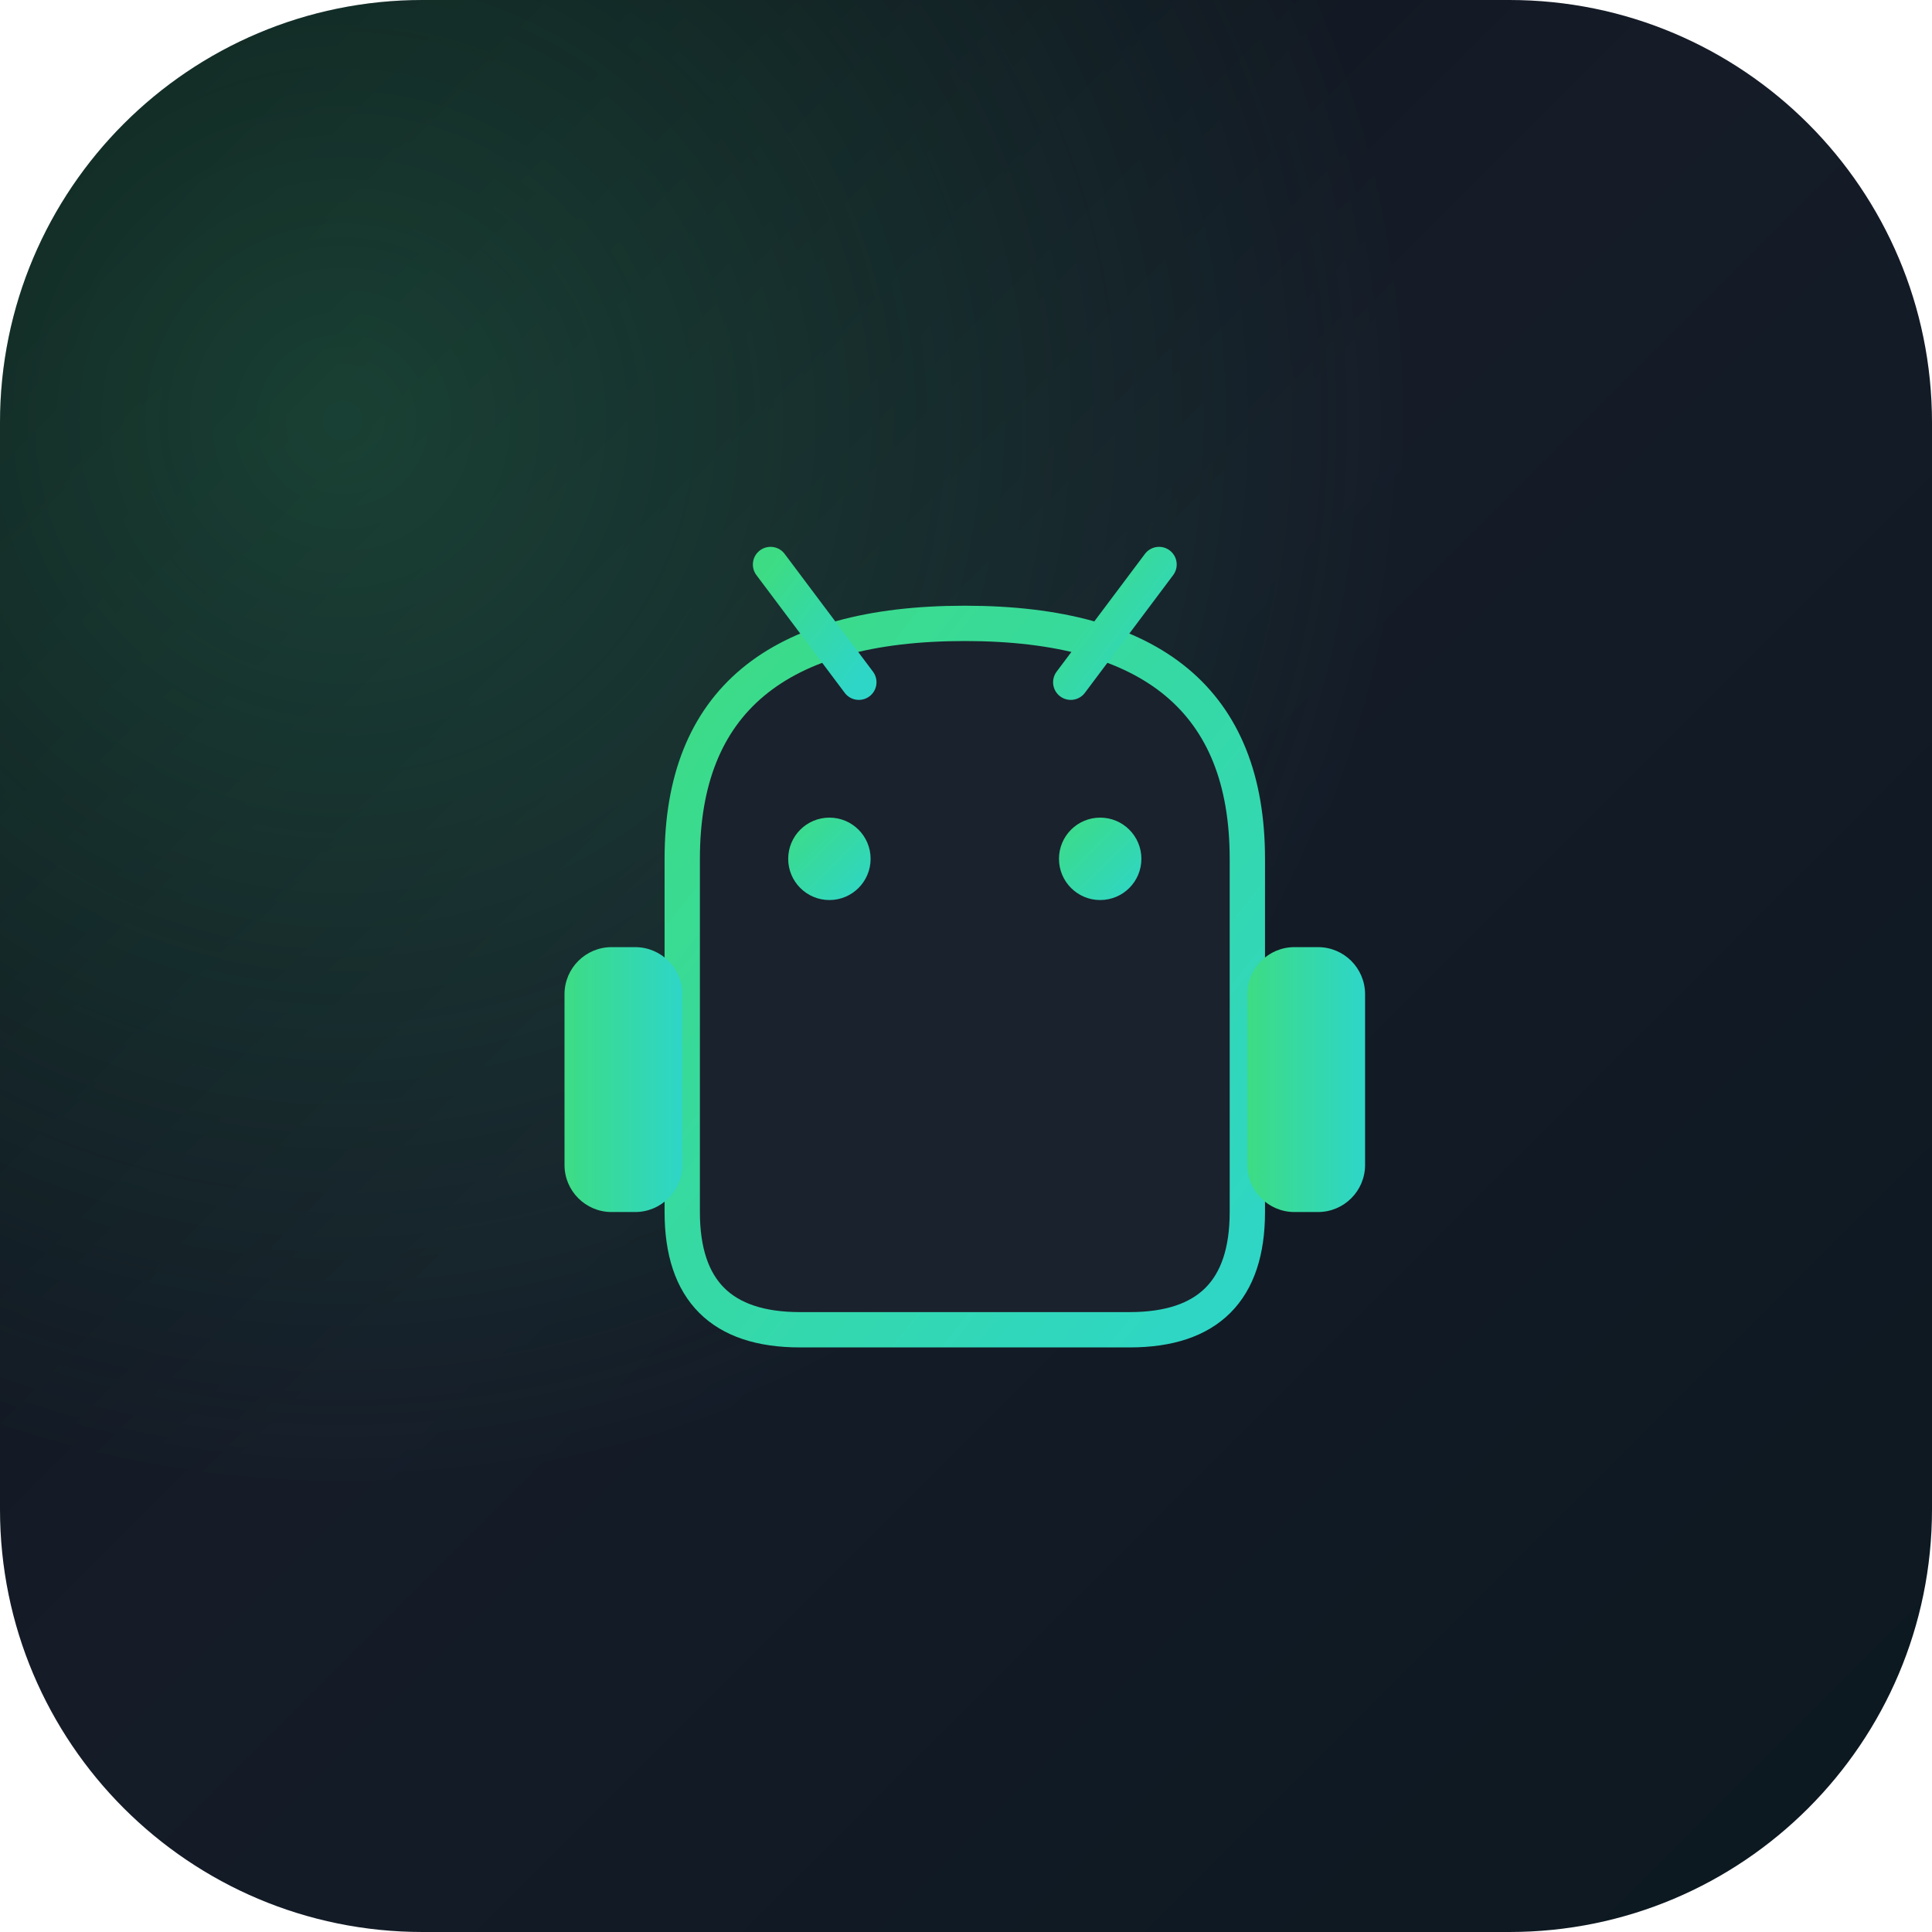
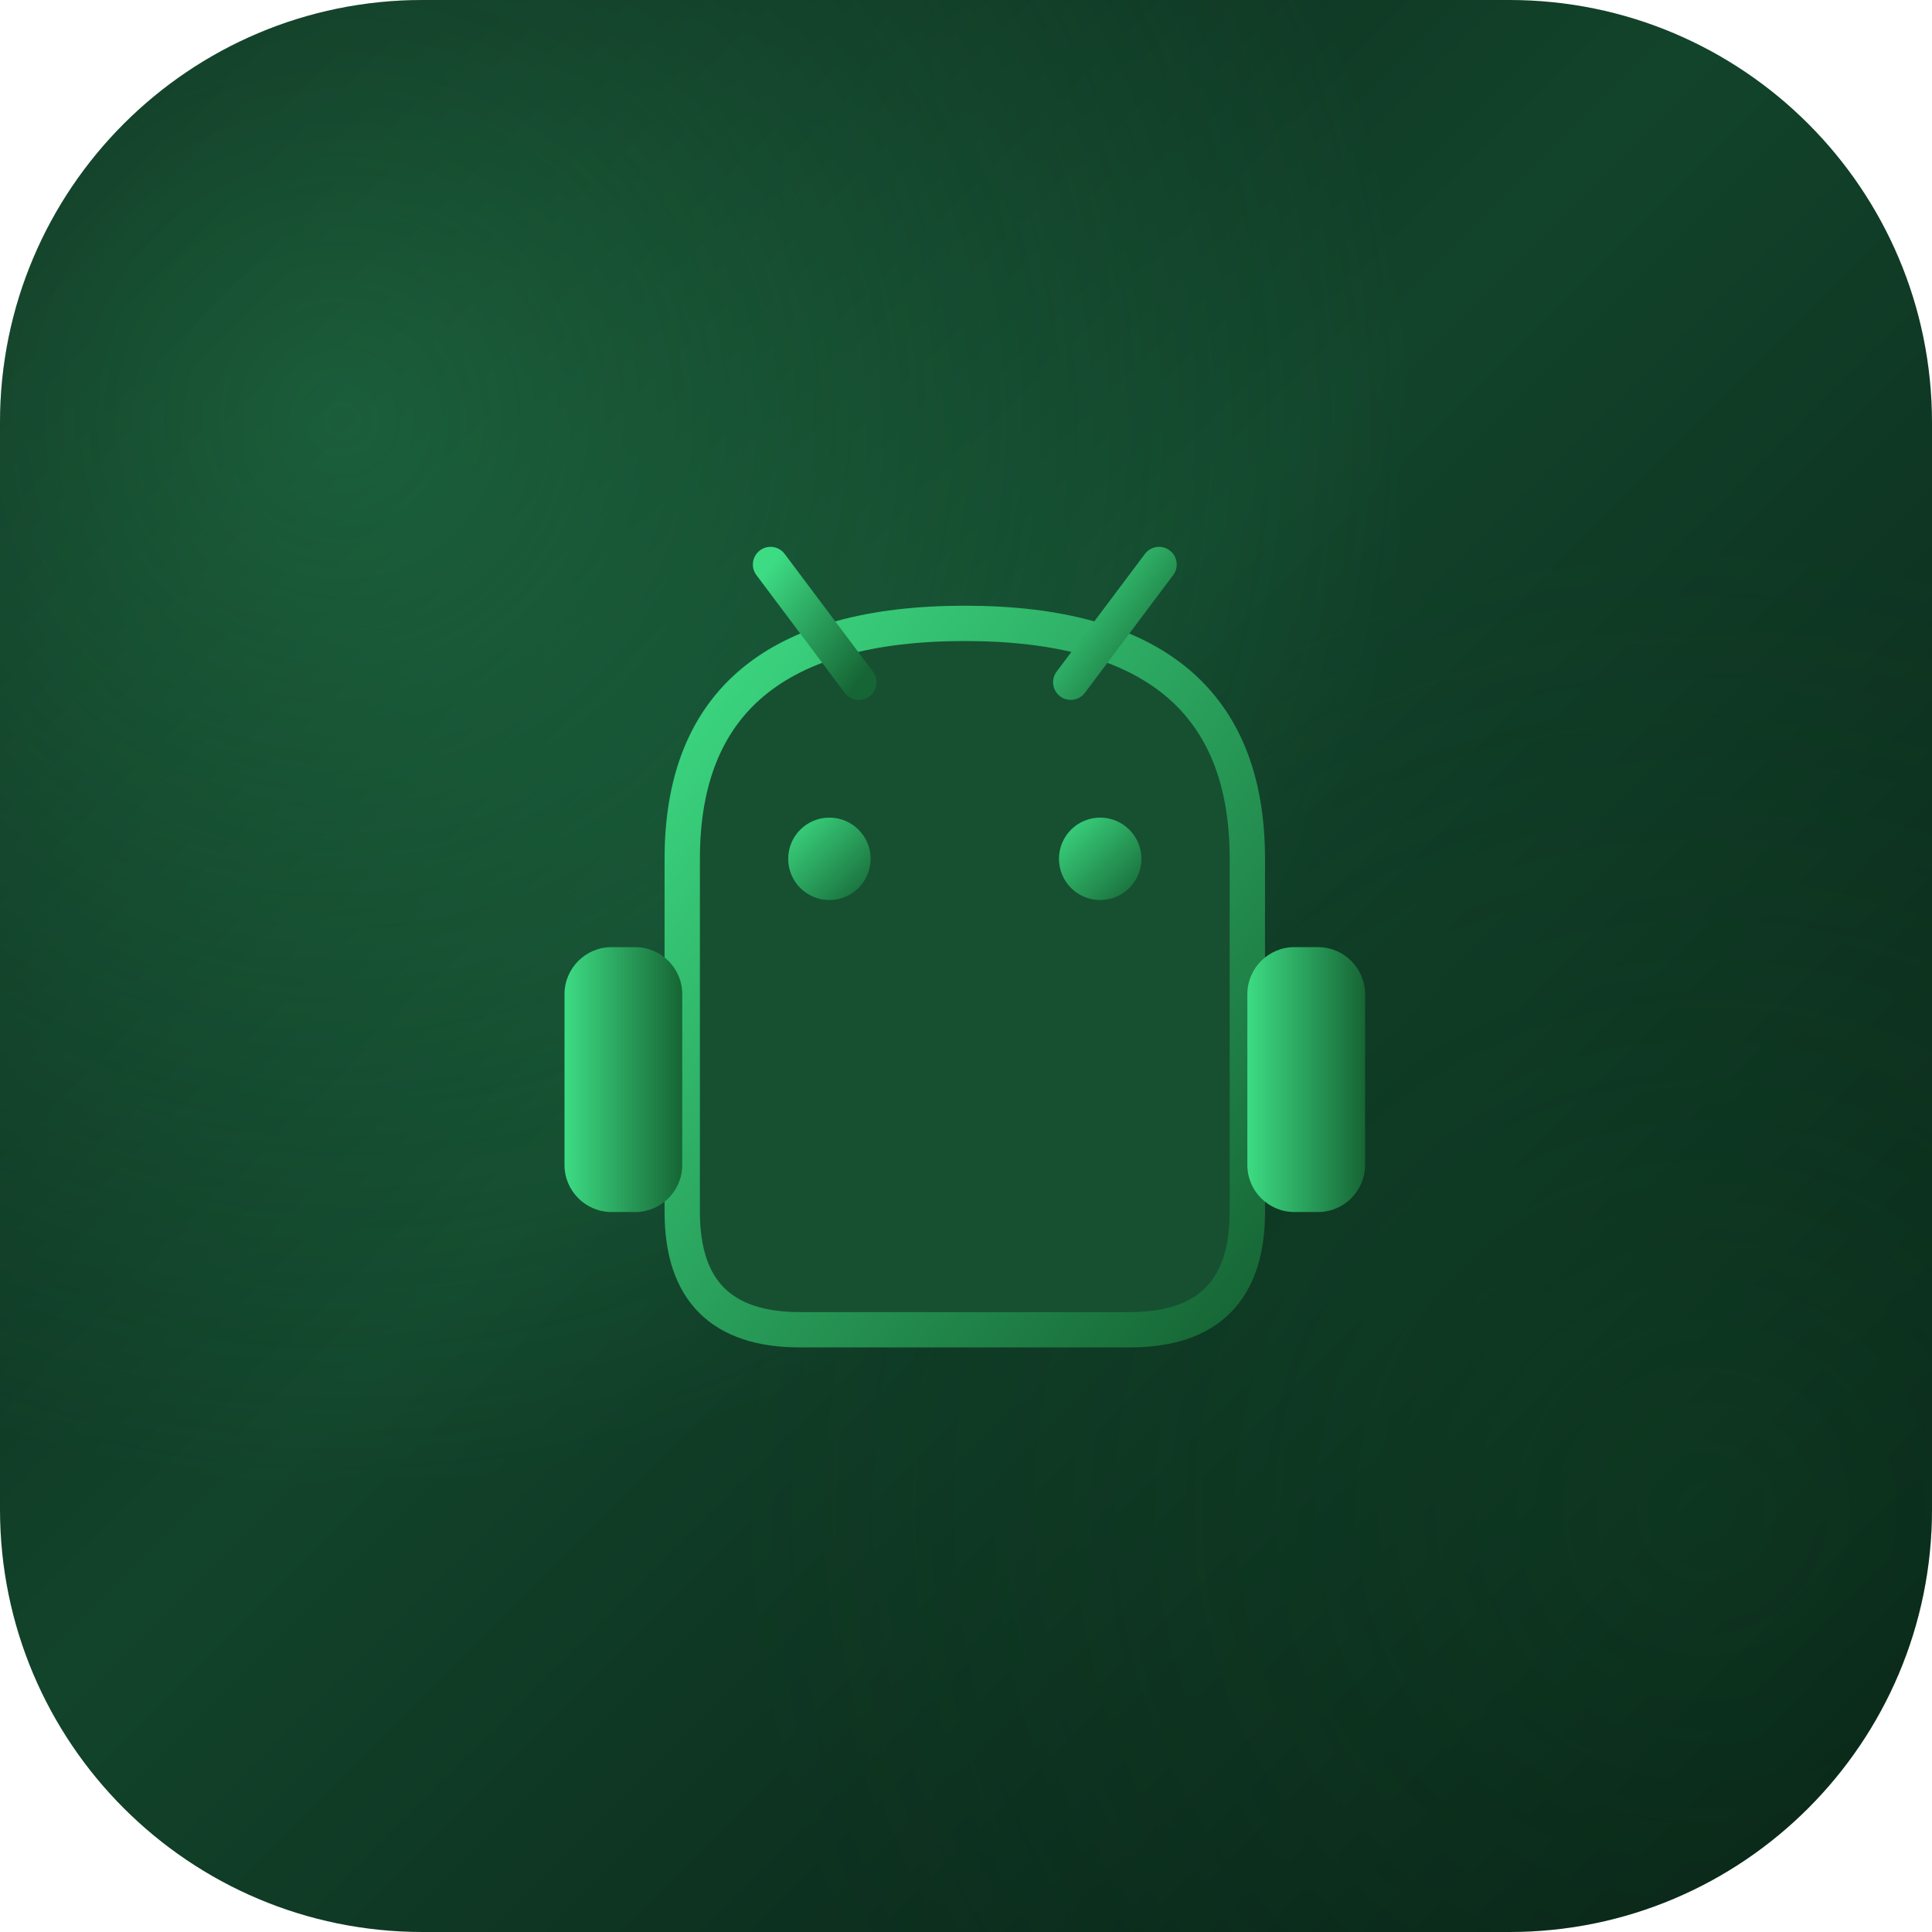
<svg xmlns="http://www.w3.org/2000/svg" viewBox="0 0 512 512" width="512" height="512" role="img" aria-label="android-keyboard">
  <defs>
    <linearGradient id="ac" x1="0" y1="0" x2="1" y2="1">
      <stop offset="0" stop-color="#3ddc84" />
-       <stop offset="1" stop-color="#2ed6c8" />
+       <stop offset="1" stop-color="#166534" />
    </linearGradient>
    <linearGradient id="gWarm" x1="0%" y1="0%" x2="100%" y2="0%">
      <stop offset="0%" stop-color="#3ddc84" />
-       <stop offset="100%" stop-color="#2ed6c8" />
+       <stop offset="100%" stop-color="#166534" />
    </linearGradient>
    <linearGradient id="canvasGrad" x1="0%" y1="0%" x2="100%" y2="100%">
-       <stop offset="0%" stop-color="#0a0e14" />
-       <stop offset="45%" stop-color="#151c28" />
-       <stop offset="100%" stop-color="#0c1820" />
-     </linearGradient>
-     <linearGradient id="bg" x1="0" y1="0" x2="1" y2="1">
-       <stop offset="0" stop-color="#1e1b4b" />
-       <stop offset="0.55" stop-color="#0f3a4a" />
-       <stop offset="1" stop-color="#0f766e" />
+       <stop offset="0%" stop-color="#0a1b14" />
+       <stop offset="45%" stop-color="#12442b" />
+       <stop offset="100%" stop-color="#071a12" />
    </linearGradient>
    <radialGradient id="glowA" cx="18%" cy="22%" r="55%">
-       <stop offset="0%" stop-color="#3ddc84" stop-opacity="0.22" />
+       <stop offset="0%" stop-color="#3ddc84" stop-opacity="0.28" />
      <stop offset="100%" stop-color="#3ddc84" stop-opacity="0" />
    </radialGradient>
    <radialGradient id="glowB" cx="88%" cy="78%" r="50%">
-       <stop offset="0%" stop-color="#2ed6c8" stop-opacity="0.20" />
-       <stop offset="100%" stop-color="#2ed6c8" stop-opacity="0" />
+       <stop offset="0%" stop-color="#166534" stop-opacity="0.24" />
+       <stop offset="100%" stop-color="#166534" stop-opacity="0" />
    </radialGradient>
  </defs>
  <rect width="512" height="512" rx="112" fill="url(#canvasGrad)" />
  <rect width="512" height="512" rx="112" fill="url(#glowA)" />
+   <rect width="512" height="512" rx="112" fill="url(#glowB)" />
  <g transform="translate(56 56) scale(0.78)">
-     <path d="M160 220 Q160 140 256 140 Q352 140 352 220 L352 340 Q352 380 312 380 L200 380 Q160 380 160 340 Z" fill="#1a222d" stroke="url(#ac)" stroke-width="12" />
+     <path d="M160 220 Q160 140 256 140 Q352 140 352 220 L352 340 Q352 380 312 380 L200 380 Q160 380 160 340 Z" fill="#165031" stroke="url(#ac)" stroke-width="12" />
    <circle cx="210" cy="220" r="14" fill="url(#ac)" />
    <circle cx="302" cy="220" r="14" fill="url(#ac)" />
    <line x1="190" y1="120" x2="220" y2="160" stroke="url(#ac)" stroke-width="12" stroke-linecap="round" />
    <line x1="322" y1="120" x2="292" y2="160" stroke="url(#ac)" stroke-width="12" stroke-linecap="round" />
    <rect x="120" y="250" width="40" height="90" rx="16" fill="url(#gWarm)" />
    <rect x="352" y="250" width="40" height="90" rx="16" fill="url(#gWarm)" />
  </g>
</svg>
